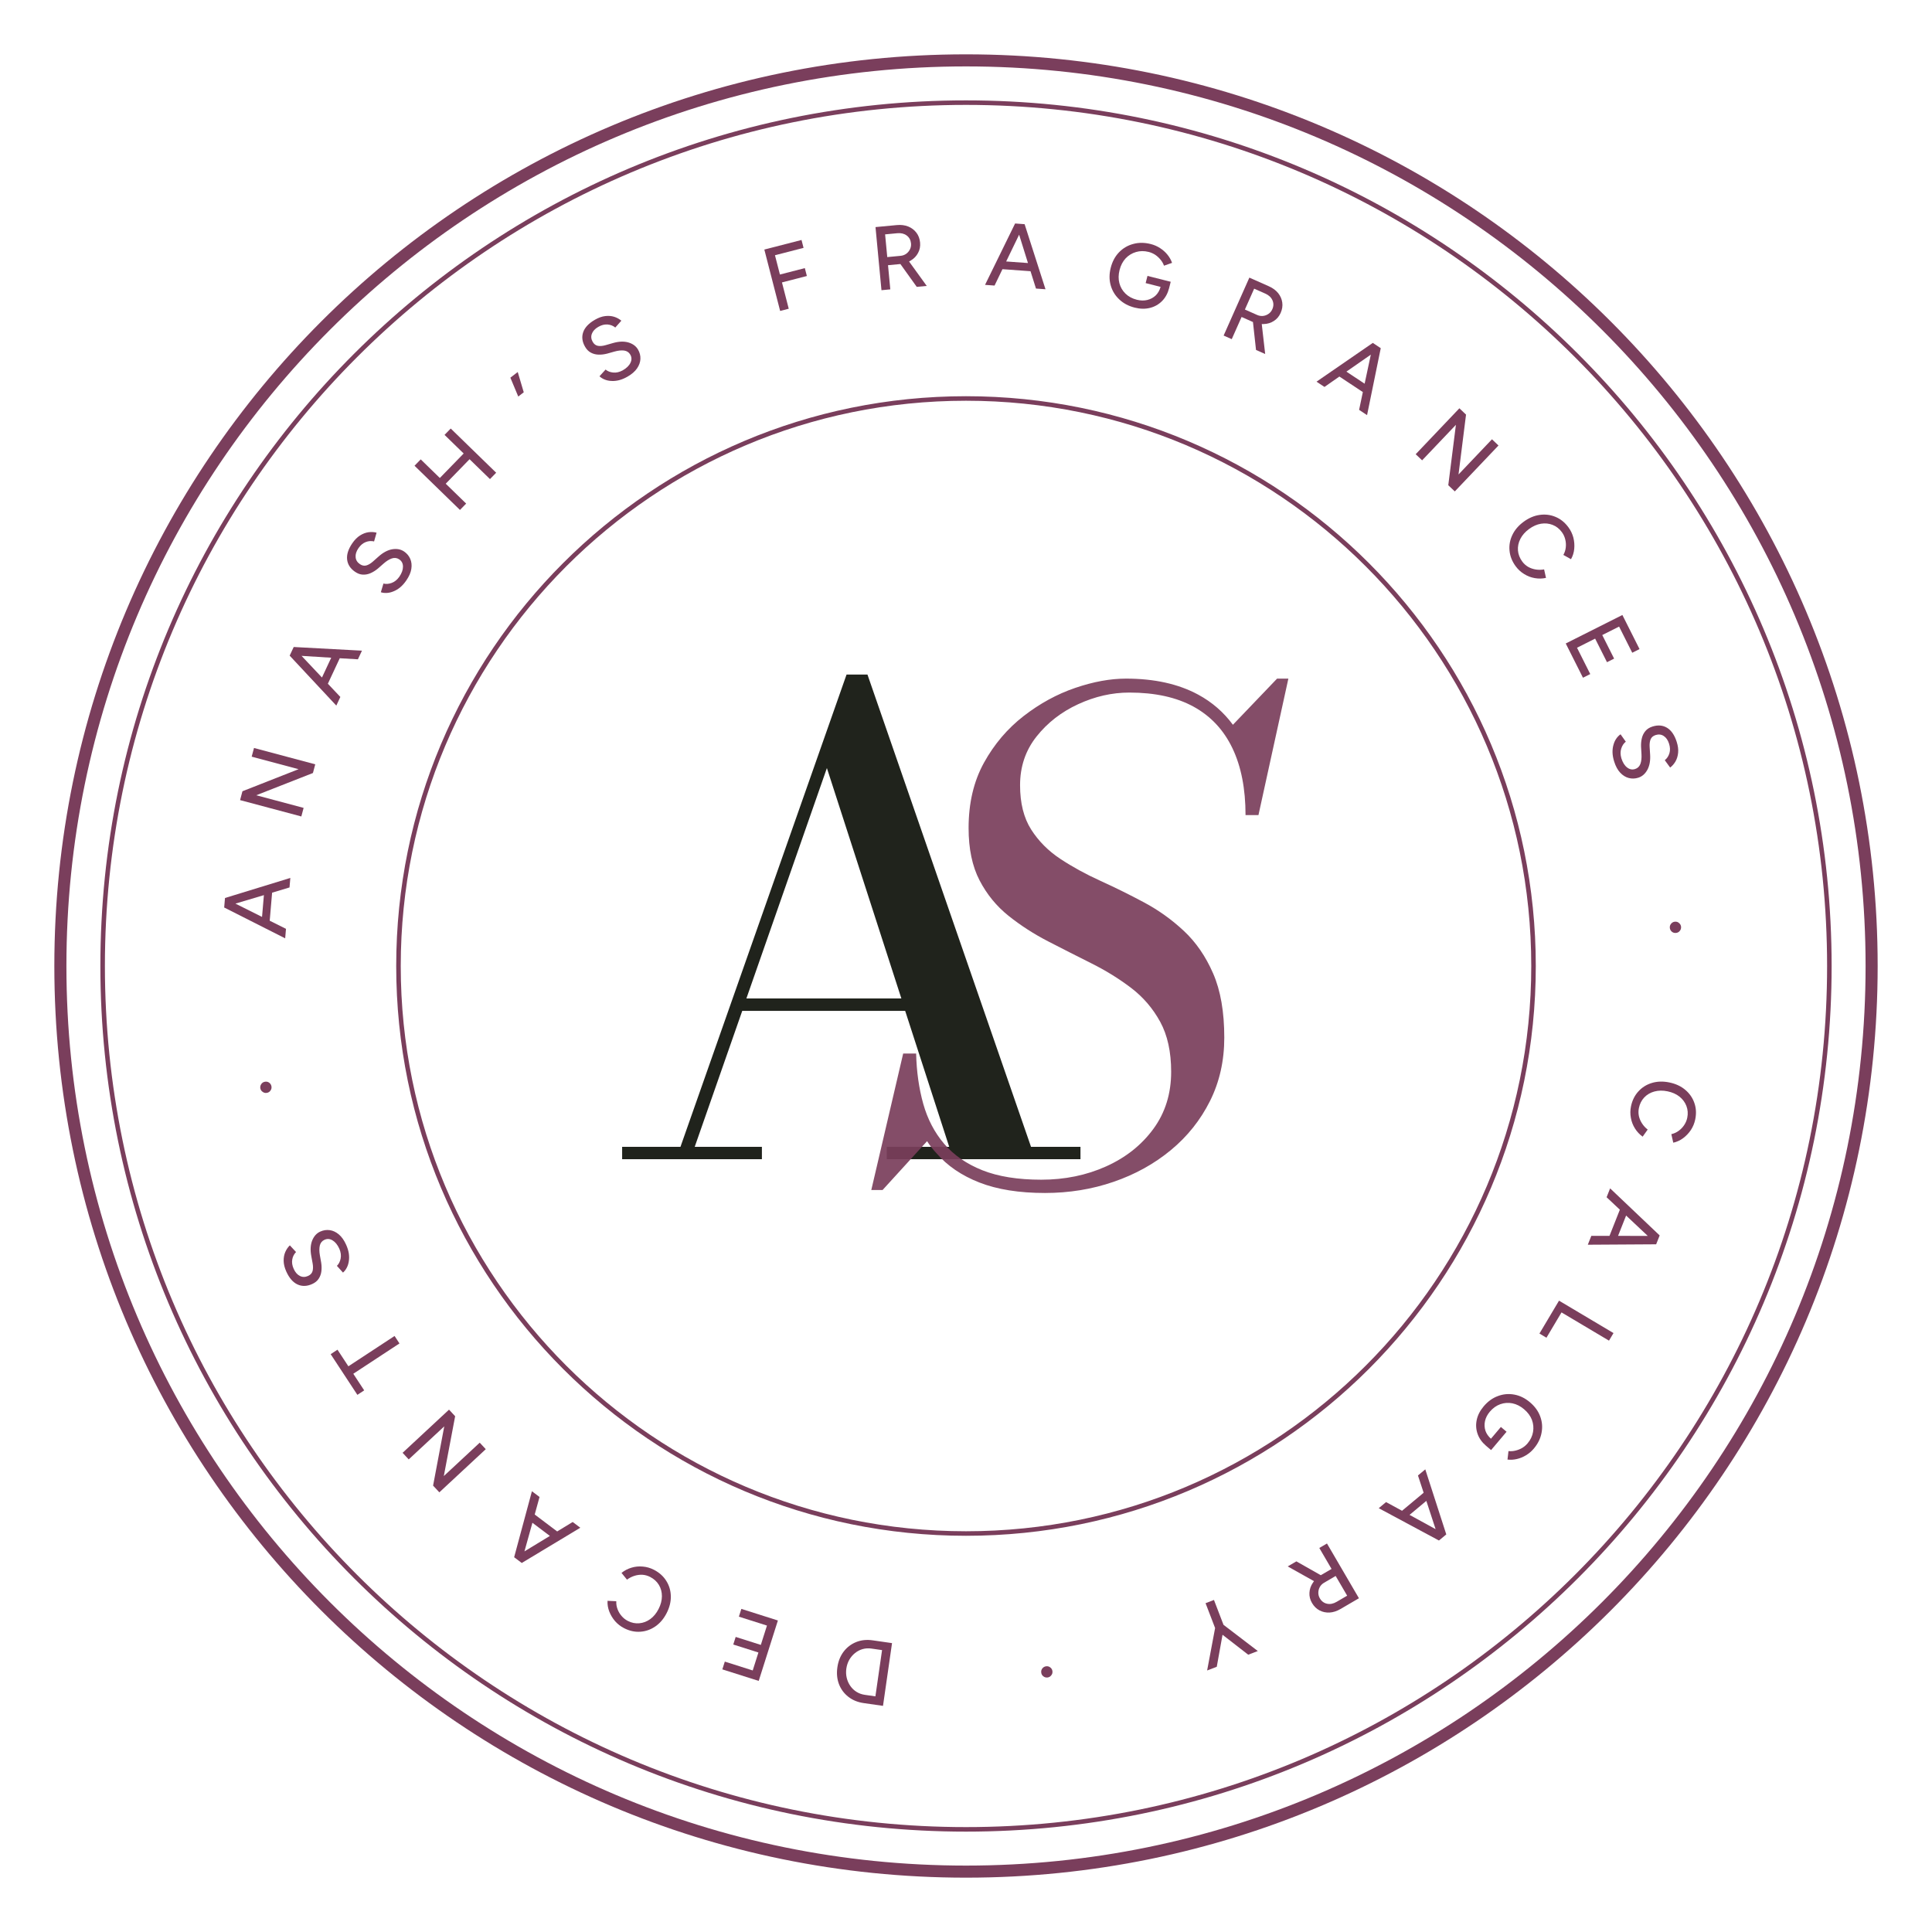
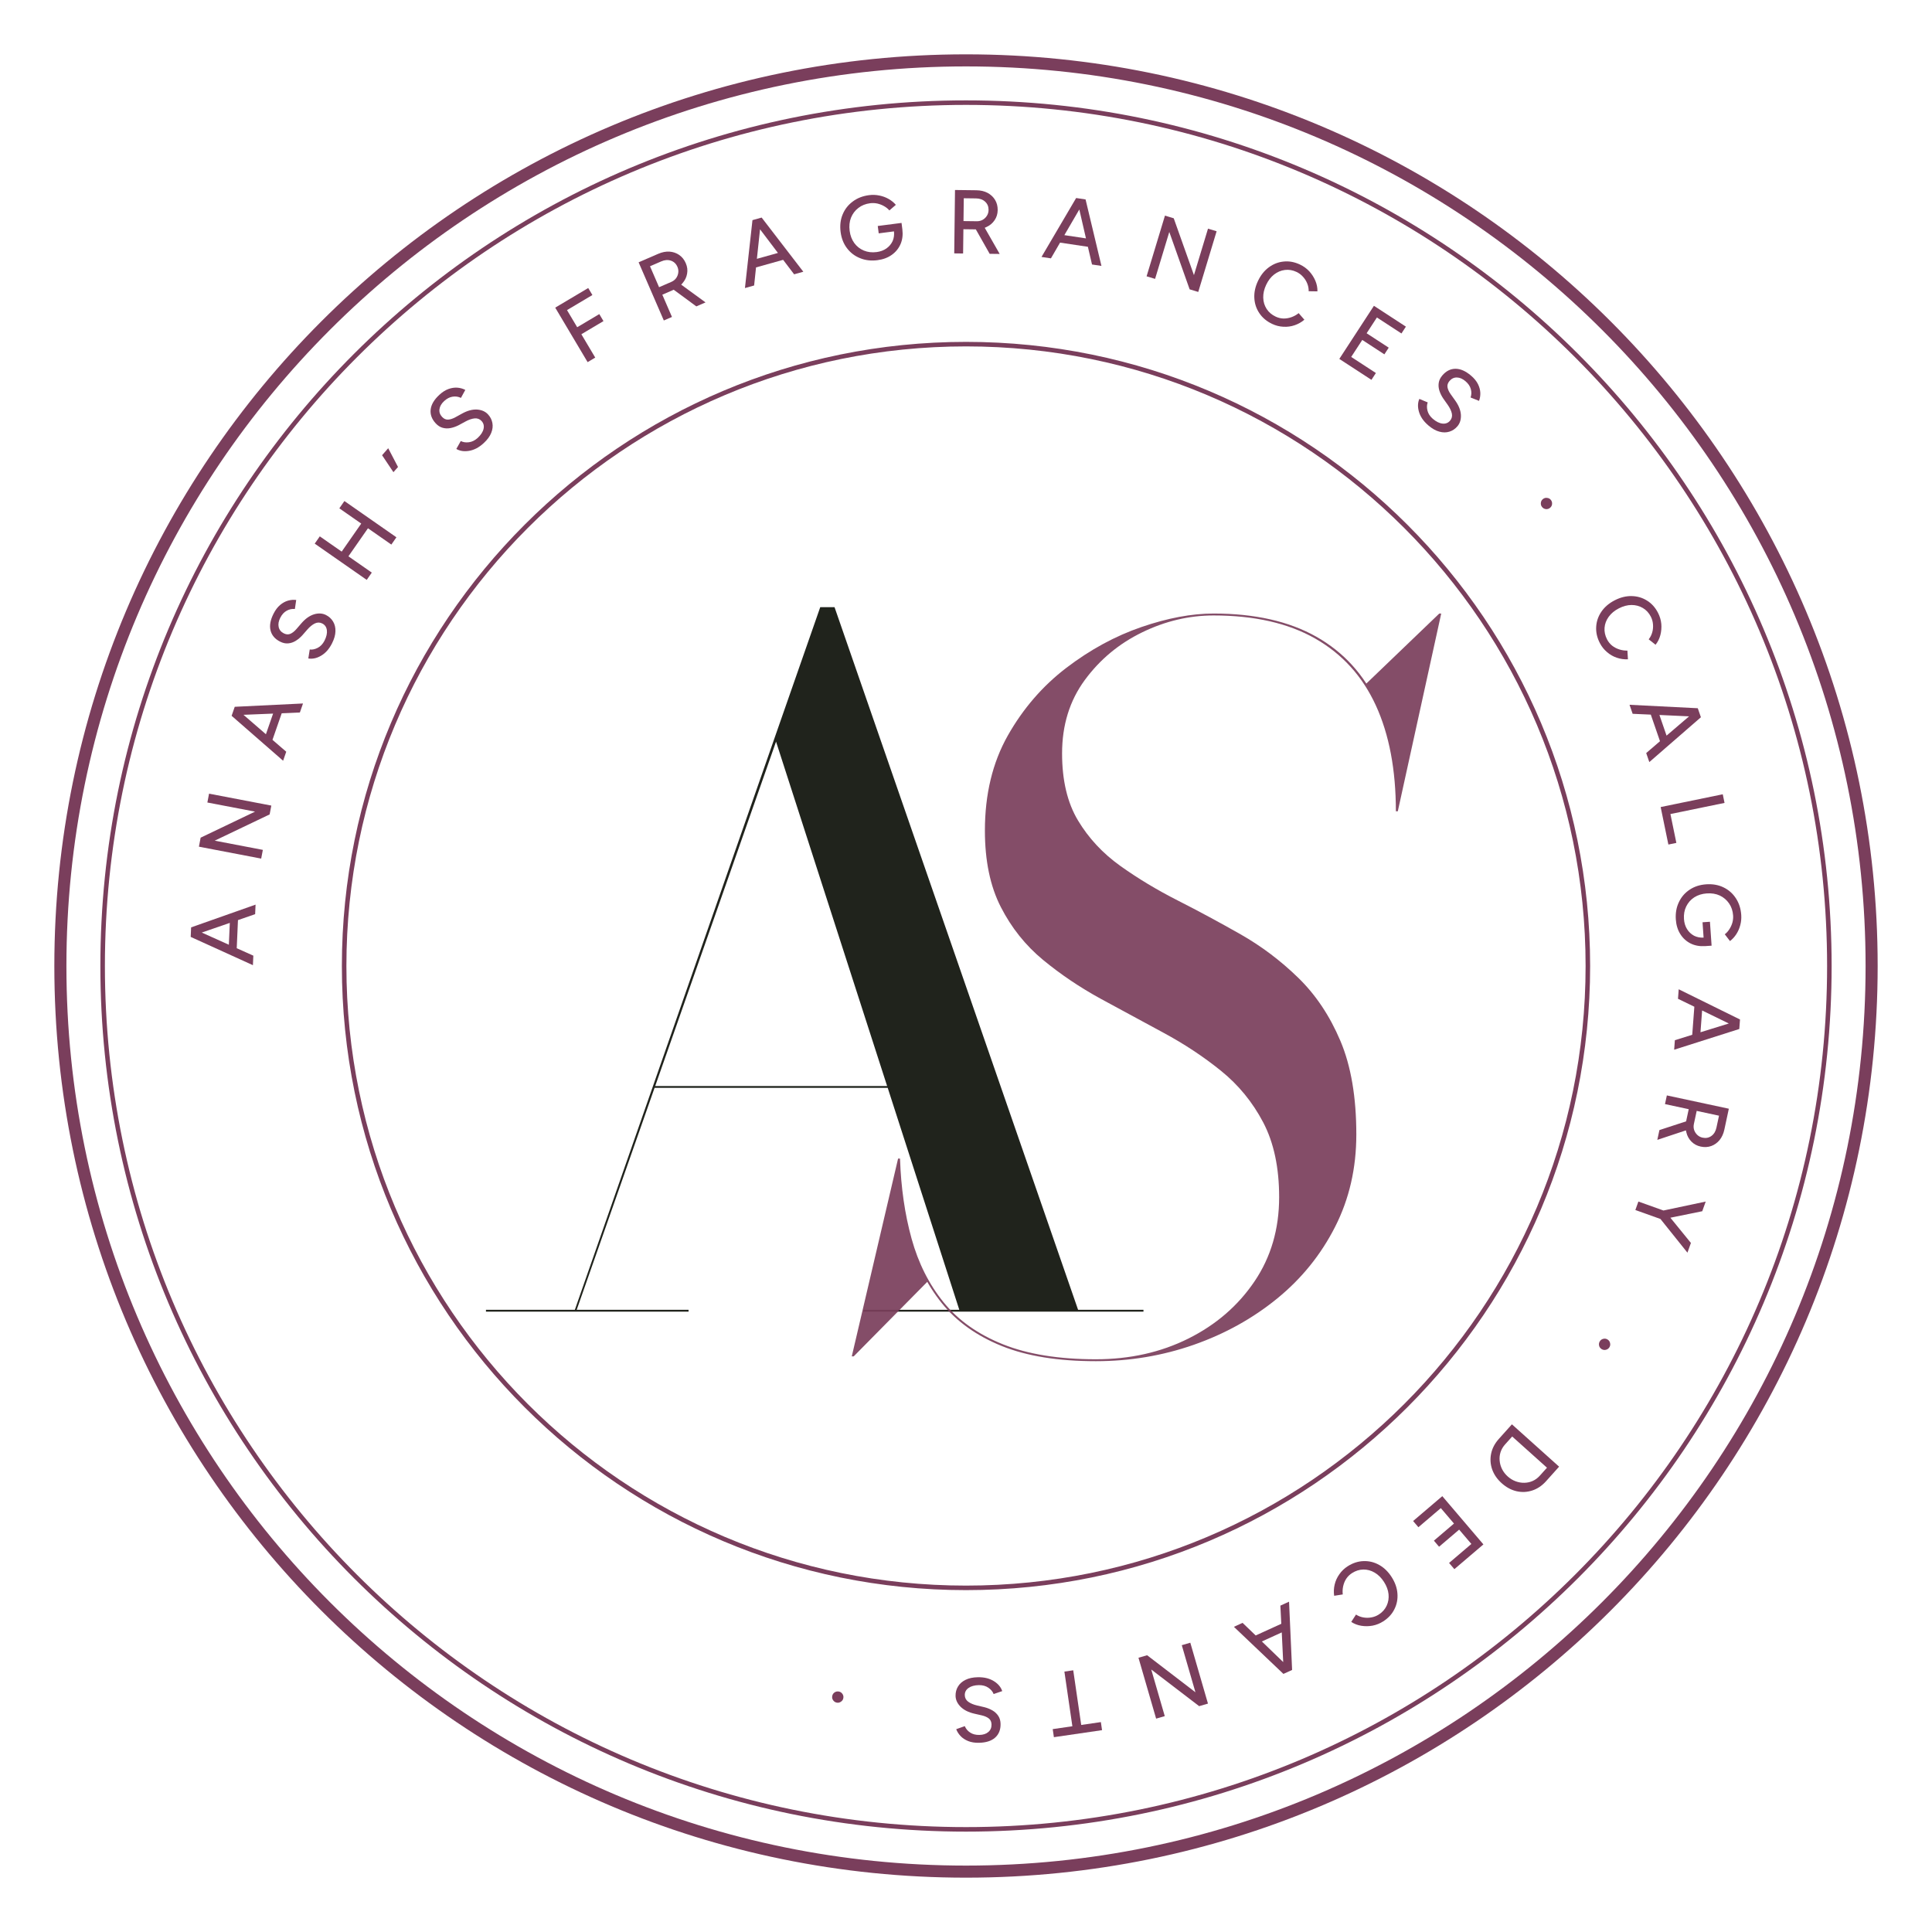
<svg xmlns="http://www.w3.org/2000/svg" viewBox="0 0 320 320" role="img" aria-label="Anash’s Fragrances A.S. seal">
  <circle cx="160" cy="160" r="150" fill="none" stroke="#7a3e5c" stroke-width="2" />
  <circle cx="160" cy="160" r="143" fill="none" stroke="#7a3e5c" stroke-width="0.75" />
-   <circle cx="160" cy="160" r="94" fill="none" stroke="#7a3e5c" stroke-width="0.75" />
+   <circle cx="160" cy="160" r="103" fill="none" stroke="#7a3e5c" stroke-width="0.75" />
  <g fill="#7a3e5c">
-     <path transform="translate(42.43 149.97) rotate(274.88)" d="M5.02 5.25L3.44 5.25L2.33 2.45L-2.33 2.45L-3.44 5.25L-5.02 5.25L-0.79-5.25L0.79-5.25L5.02 5.25ZM1.81 1.13L0.01-3.45L-1.81 1.13L1.81 1.13Z" />
-     <path transform="translate(45.99 129.56) rotate(284.95)" d="M-3 5.25L-4.47 5.25L-4.47-5.25L-2.95-5.25L2.98 2.79L2.98-5.25L4.47-5.25L4.47 5.25L2.98 5.25L-3-2.87L-3 5.25Z" />
-     <path transform="translate(53.07 110.1) rotate(295.02)" d="M5.02 5.25L3.44 5.25L2.33 2.45L-2.33 2.45L-3.44 5.25L-5.02 5.25L-0.79-5.25L0.79-5.25L5.02 5.25ZM1.81 1.13L0.01-3.45L-1.81 1.13L1.81 1.13Z" />
-     <path transform="translate(62.75 93.17) rotate(304.5)" d="M0.13 5.43L0.13 5.43Q-0.71 5.43-1.39 5.24Q-2.07 5.04-2.57 4.70Q-3.08 4.37-3.40 3.95Q-3.73 3.53-3.87 3.06L-3.87 3.06L-2.44 2.60Q-2.22 3.21-1.59 3.66Q-0.96 4.11-0.04 4.13L-0.04 4.13Q1.06 4.13 1.70 3.68Q2.34 3.24 2.34 2.50L2.34 2.50Q2.34 1.83 1.79 1.40Q1.23 0.98 0.32 0.75L0.32 0.75L-0.90 0.44Q-1.62 0.24-2.21-0.12Q-2.80-0.48-3.15-1.04Q-3.50-1.59-3.50-2.37L-3.50-2.37Q-3.50-3.81-2.56-4.62Q-1.62-5.43 0.15-5.43L0.15-5.43Q1.17-5.43 1.92-5.11Q2.67-4.79 3.16-4.26Q3.64-3.73 3.86-3.11L3.86-3.11L2.43-2.63Q2.17-3.30 1.56-3.71Q0.95-4.13 0.04-4.13L0.04-4.13Q-0.90-4.13-1.45-3.67Q-2.00-3.22-2.00-2.44L-2.00-2.44Q-2.00-1.79-1.57-1.43Q-1.14-1.08-0.42-0.90L-0.42-0.90L0.79-0.60Q2.26-0.24 3.07 0.59Q3.87 1.43 3.87 2.42L3.87 2.42Q3.87 3.27 3.44 3.95Q3.01 4.63 2.18 5.03Q1.35 5.43 0.13 5.43Z" />
-     <path transform="translate(75.42 77.72) rotate(314.21)" d="M4.30 5.25L2.83 5.25L2.83 0.53L-2.83 0.53L-2.83 5.25L-4.30 5.25L-4.30-5.25L-2.83-5.25L-2.83-0.83L2.83-0.83L2.83-5.25L4.30-5.25L4.30 5.25Z" />
-     <path transform="translate(87.99 66.52) rotate(322.39)" d="M-0.04-1.98L-1.19-1.98L-0.32-5.25L1.22-5.25L-0.04-1.98Z" />
-     <path transform="translate(101.12 57.74) rotate(330.07)" d="M0.13 5.43L0.13 5.43Q-0.71 5.43-1.39 5.24Q-2.07 5.04-2.57 4.70Q-3.08 4.37-3.40 3.95Q-3.73 3.53-3.87 3.06L-3.87 3.06L-2.44 2.60Q-2.22 3.21-1.59 3.66Q-0.96 4.11-0.04 4.13L-0.04 4.13Q1.06 4.13 1.70 3.68Q2.34 3.24 2.34 2.50L2.34 2.50Q2.34 1.83 1.79 1.40Q1.23 0.98 0.32 0.75L0.32 0.75L-0.90 0.44Q-1.62 0.24-2.21-0.12Q-2.80-0.48-3.15-1.04Q-3.50-1.59-3.50-2.37L-3.50-2.37Q-3.50-3.81-2.56-4.62Q-1.62-5.43 0.15-5.43L0.15-5.43Q1.17-5.43 1.92-5.11Q2.67-4.79 3.16-4.26Q3.64-3.73 3.86-3.11L3.86-3.11L2.43-2.63Q2.17-3.30 1.56-3.71Q0.95-4.13 0.04-4.13L0.04-4.13Q-0.90-4.13-1.45-3.67Q-2.00-3.22-2.00-2.44L-2.00-2.44Q-2.00-1.79-1.57-1.43Q-1.14-1.08-0.42-0.90L-0.42-0.90L0.79-0.60Q2.26-0.24 3.07 0.59Q3.87 1.43 3.87 2.42L3.87 2.42Q3.87 3.27 3.44 3.95Q3.01 4.63 2.18 5.03Q1.35 5.43 0.13 5.43Z" />
-     <path transform="translate(130.58 45.73) rotate(345.56)" d="M-1.29 5.25L-2.76 5.25L-2.76-5.25L3.60-5.25L3.60-3.90L-1.29-3.90L-1.29-0.60L2.97-0.60L2.97 0.75L-1.29 0.75L-1.29 5.25Z" />
-     <path transform="translate(148.89 42.52) rotate(354.6)" d="M-1.93 5.25L-3.40 5.25L-3.40-5.25L0.14-5.25Q1.19-5.25 2.00-4.84Q2.80-4.42 3.25-3.70Q3.71-2.97 3.71-2.01L3.71-2.01Q3.71-1.06 3.22-0.33Q2.74 0.41 1.90 0.81L1.90 0.81Q1.75 0.88 1.60 0.95L1.60 0.95L4.13 5.25L2.47 5.25L0.13 1.23Q0.07 1.23 0.01 1.23L0.01 1.23L-1.93 1.23L-1.93 5.25ZM-1.93-3.90L-1.93-0.12L0.28-0.12Q0.82-0.12 1.25-0.37Q1.67-0.62 1.93-1.04Q2.20-1.47 2.20-2.01L2.20-2.01Q2.20-2.85 1.61-3.38Q1.03-3.90 0.10-3.90L0.10-3.90L-1.93-3.90Z" />
-     <path transform="translate(168.54 42.31) rotate(364.15)" d="M5.02 5.25L3.44 5.25L2.33 2.45L-2.33 2.45L-3.44 5.25L-5.02 5.25L-0.79-5.25L0.79-5.25L5.02 5.25ZM1.81 1.13L0.01-3.45L-1.81 1.13L1.81 1.13Z" />
-     <path transform="translate(188.85 45.58) rotate(374.15)" d="M0.43 5.43L0.43 5.43Q-1.16 5.43-2.39 4.73Q-3.63 4.04-4.33 2.81Q-5.03 1.59-5.03 0.02L-5.03 0.02Q-5.03-1.59-4.33-2.81Q-3.63-4.04-2.39-4.73Q-1.16-5.43 0.43-5.43L0.43-5.43Q1.30-5.43 2.11-5.15Q2.91-4.88 3.56-4.39Q4.21-3.90 4.62-3.27L4.62-3.27L3.44-2.49Q3.13-2.96 2.65-3.31Q2.17-3.67 1.60-3.88Q1.02-4.08 0.43-4.08L0.43-4.08Q-0.72-4.08-1.61-3.55Q-2.50-3.03-3.02-2.11Q-3.52-1.20-3.52 0.02L-3.52 0.02Q-3.52 1.20-3.02 2.12Q-2.52 3.03-1.61 3.56Q-0.71 4.08 0.46 4.08L0.46 4.08Q1.41 4.08 2.15 3.69Q2.89 3.30 3.33 2.60L3.33 2.60Q3.73 1.92 3.75 1.05L3.75 1.05L1.20 1.05L1.20-0.18L5.17-0.18L5.17 0.90L5.17 0.90Q5.16 2.25 4.57 3.25L4.57 3.25Q3.96 4.29 2.89 4.86Q1.83 5.43 0.43 5.43Z" />
-     <path transform="translate(207.91 52.16) rotate(383.95)" d="M-1.93 5.25L-3.40 5.25L-3.40-5.25L0.14-5.25Q1.19-5.25 2.00-4.84Q2.80-4.42 3.25-3.70Q3.71-2.97 3.71-2.01L3.71-2.01Q3.71-1.06 3.22-0.33Q2.74 0.41 1.90 0.81L1.90 0.81Q1.75 0.88 1.60 0.95L1.60 0.95L4.13 5.25L2.47 5.25L0.13 1.23Q0.07 1.23 0.01 1.23L0.01 1.23L-1.93 1.23L-1.93 5.25ZM-1.93-3.90L-1.93-0.12L0.28-0.12Q0.82-0.12 1.25-0.37Q1.67-0.62 1.93-1.04Q2.20-1.47 2.20-2.01L2.20-2.01Q2.20-2.85 1.61-3.38Q1.03-3.90 0.10-3.90L0.10-3.90L-1.93-3.90Z" />
-     <path transform="translate(225.14 61.61) rotate(393.5)" d="M5.02 5.25L3.44 5.25L2.33 2.45L-2.33 2.45L-3.44 5.25L-5.02 5.25L-0.79-5.25L0.79-5.25L5.02 5.25ZM1.81 1.13L0.01-3.45L-1.81 1.13L1.81 1.13Z" />
-     <path transform="translate(241.34 74.51) rotate(403.57)" d="M-3 5.25L-4.47 5.25L-4.47-5.25L-2.95-5.25L2.98 2.79L2.98-5.25L4.47-5.25L4.47 5.25L2.98 5.25L-3-2.87L-3 5.25Z" />
-     <path transform="translate(255.19 90.26) rotate(413.77)" d="M0.39 5.43L0.39 5.43Q-1.11 5.43-2.28 4.73Q-3.45 4.04-4.11 2.81Q-4.77 1.59-4.77 0L-4.77 0Q-4.77-1.59-4.11-2.81Q-3.45-4.04-2.29-4.73Q-1.14-5.43 0.36-5.43L0.36-5.43Q1.33-5.43 2.22-5.08Q3.10-4.72 3.80-4.10Q4.50-3.48 4.87-2.65L4.87-2.65L3.55-2.05Q3.27-2.67 2.77-3.12Q2.28-3.57 1.66-3.82Q1.04-4.08 0.36-4.08L0.36-4.08Q-0.69-4.08-1.52-3.55Q-2.34-3.03-2.81-2.11Q-3.27-1.20-3.27 0L-3.27 0Q-3.27 1.20-2.80 2.13Q-2.33 3.06-1.49 3.58Q-0.66 4.09 0.40 4.09L0.40 4.09Q1.09 4.09 1.71 3.82Q2.32 3.54 2.81 3.05Q3.30 2.56 3.60 1.94L3.60 1.94L4.92 2.52Q4.54 3.38 3.85 4.04Q3.17 4.70 2.27 5.06Q1.38 5.43 0.39 5.43Z" />
-     <path transform="translate(265.42 106.99) rotate(423.3)" d="M3.25 5.25L-3.10 5.25L-3.10-5.25L3.22-5.25L3.22-3.90L-1.63-3.90L-1.63-0.78L2.74-0.78L2.74 0.54L-1.63 0.54L-1.63 3.90L3.25 3.90L3.25 5.25Z" />
-     <path transform="translate(272.5 124.39) rotate(432.44)" d="M0.13 5.43L0.13 5.43Q-0.71 5.43-1.39 5.24Q-2.07 5.04-2.57 4.70Q-3.08 4.37-3.40 3.95Q-3.73 3.53-3.87 3.06L-3.87 3.06L-2.44 2.60Q-2.22 3.21-1.59 3.66Q-0.96 4.11-0.04 4.13L-0.04 4.13Q1.06 4.13 1.70 3.68Q2.34 3.24 2.34 2.50L2.34 2.50Q2.34 1.83 1.79 1.40Q1.23 0.98 0.32 0.75L0.32 0.75L-0.90 0.44Q-1.62 0.24-2.21-0.12Q-2.80-0.48-3.15-1.04Q-3.50-1.59-3.50-2.37L-3.50-2.37Q-3.50-3.81-2.56-4.62Q-1.62-5.43 0.15-5.43L0.15-5.43Q1.17-5.43 1.92-5.11Q2.67-4.79 3.16-4.26Q3.64-3.73 3.86-3.11L3.86-3.11L2.43-2.63Q2.17-3.30 1.56-3.71Q0.95-4.13 0.04-4.13L0.04-4.13Q-0.90-4.13-1.45-3.67Q-2.00-3.22-2.00-2.44L-2.00-2.44Q-2.00-1.79-1.57-1.43Q-1.14-1.08-0.42-0.90L-0.42-0.90L0.79-0.60Q2.26-0.24 3.07 0.59Q3.87 1.43 3.87 2.42L3.87 2.42Q3.87 3.27 3.44 3.95Q3.01 4.63 2.18 5.03Q1.35 5.43 0.13 5.43Z" />
-     <path transform="translate(277.82 153.57) rotate(446.87)" d="M0 1.25L0 1.25Q-0.38 1.25-0.65 0.98Q-0.93 0.71-0.93 0.32L-0.93 0.32Q-0.93-0.08-0.65-0.34Q-0.38-0.62 0-0.62L0-0.62Q0.39-0.62 0.67-0.34Q0.94-0.08 0.94 0.32L0.94 0.32Q0.94 0.71 0.67 0.98Q0.39 1.25 0 1.25Z" />
-     <path transform="translate(275.54 183.96) rotate(461.71)" d="M0.39 5.43L0.39 5.43Q-1.11 5.43-2.28 4.73Q-3.45 4.04-4.11 2.81Q-4.77 1.59-4.77 0L-4.77 0Q-4.77-1.59-4.11-2.81Q-3.45-4.04-2.29-4.73Q-1.14-5.43 0.36-5.43L0.36-5.43Q1.33-5.43 2.22-5.08Q3.10-4.72 3.80-4.10Q4.50-3.48 4.87-2.65L4.87-2.65L3.55-2.05Q3.27-2.67 2.77-3.12Q2.28-3.57 1.66-3.82Q1.04-4.08 0.36-4.08L0.36-4.08Q-0.69-4.08-1.52-3.55Q-2.34-3.03-2.81-2.11Q-3.27-1.20-3.27 0L-3.27 0Q-3.27 1.20-2.80 2.13Q-2.33 3.06-1.49 3.58Q-0.66 4.09 0.40 4.09L0.40 4.09Q1.09 4.09 1.71 3.82Q2.32 3.54 2.81 3.05Q3.30 2.56 3.60 1.94L3.60 1.94L4.92 2.52Q4.54 3.38 3.85 4.04Q3.17 4.70 2.27 5.06Q1.38 5.43 0.39 5.43Z" />
-     <path transform="translate(269.72 203.43) rotate(471.59)" d="M5.02 5.25L3.44 5.25L2.33 2.45L-2.33 2.45L-3.44 5.25L-5.02 5.25L-0.79-5.25L0.79-5.25L5.02 5.25ZM1.81 1.13L0.01-3.45L-1.81 1.13L1.81 1.13Z" />
-     <path transform="translate(261.41 220.34) rotate(480.75)" d="M3.75 5.25L-2.59 5.25L-2.59-5.25L-1.13-5.25L-1.13 3.90L3.75 3.90L3.75 5.25Z" />
-     <path transform="translate(250.17 236.11) rotate(490.17)" d="M0.43 5.43L0.43 5.43Q-1.16 5.43-2.39 4.73Q-3.63 4.04-4.33 2.81Q-5.03 1.59-5.03 0.02L-5.03 0.02Q-5.03-1.59-4.33-2.81Q-3.63-4.04-2.39-4.73Q-1.16-5.43 0.43-5.43L0.43-5.43Q1.30-5.43 2.11-5.15Q2.91-4.88 3.56-4.39Q4.21-3.90 4.62-3.27L4.62-3.27L3.44-2.49Q3.13-2.96 2.65-3.31Q2.17-3.67 1.60-3.88Q1.02-4.08 0.43-4.08L0.43-4.08Q-0.72-4.08-1.61-3.55Q-2.50-3.03-3.02-2.11Q-3.52-1.20-3.52 0.02L-3.52 0.02Q-3.52 1.20-3.02 2.12Q-2.52 3.03-1.61 3.56Q-0.71 4.08 0.46 4.08L0.46 4.08Q1.41 4.08 2.15 3.69Q2.89 3.30 3.33 2.60L3.33 2.60Q3.73 1.92 3.75 1.05L3.75 1.05L1.20 1.05L1.20-0.18L5.17-0.18L5.17 0.90L5.17 0.90Q5.16 2.25 4.57 3.25L4.57 3.25Q3.96 4.29 2.89 4.86Q1.83 5.43 0.43 5.43Z" />
-     <path transform="translate(235.58 250.62) rotate(500.17)" d="M5.02 5.25L3.44 5.25L2.33 2.45L-2.33 2.45L-3.44 5.25L-5.02 5.25L-0.79-5.25L0.79-5.25L5.02 5.25ZM1.81 1.13L0.01-3.45L-1.81 1.13L1.81 1.13Z" />
-     <path transform="translate(219.5 261.9) rotate(509.72)" d="M-1.93 5.25L-3.40 5.25L-3.40-5.25L0.14-5.25Q1.19-5.25 2.00-4.84Q2.80-4.42 3.25-3.70Q3.71-2.97 3.71-2.01L3.71-2.01Q3.71-1.06 3.22-0.33Q2.74 0.41 1.90 0.81L1.90 0.81Q1.75 0.88 1.60 0.95L1.60 0.95L4.13 5.25L2.47 5.25L0.13 1.23Q0.07 1.23 0.01 1.23L0.01 1.23L-1.93 1.23L-1.93 5.25ZM-1.93-3.90L-1.93-0.12L0.28-0.12Q0.82-0.12 1.25-0.37Q1.67-0.62 1.93-1.04Q2.20-1.47 2.20-2.01L2.20-2.01Q2.20-2.85 1.61-3.38Q1.03-3.90 0.10-3.90L0.10-3.90L-1.93-3.90Z" />
-     <path transform="translate(202.26 270.17) rotate(519.01)" d="M0.75 5.25L-0.74 5.25L-0.74 0.84L-4.49-5.25L-2.79-5.25L0-0.64L2.79-5.25L4.50-5.25L0.75 0.84L0.75 5.25Z" />
-     <path transform="translate(173.43 277.23) rotate(533.47)" d="M0 1.25L0 1.25Q-0.38 1.25-0.65 0.98Q-0.93 0.71-0.93 0.32L-0.93 0.32Q-0.93-0.08-0.65-0.34Q-0.38-0.62 0-0.62L0-0.62Q0.39-0.62 0.67-0.34Q0.94-0.08 0.94 0.32L0.94 0.32Q0.94 0.71 0.67 0.98Q0.39 1.25 0 1.25Z" />
-     <path transform="translate(143.19 276.8) rotate(548.19)" d="M-0.61 5.25L-3.85 5.25L-3.85-5.25L-0.61-5.25Q0.89-5.25 2.05-4.58Q3.22-3.91 3.88-2.73Q4.54-1.54 4.54 0L4.54 0Q4.54 1.53 3.88 2.72Q3.22 3.90 2.05 4.58Q0.89 5.25-0.61 5.25L-0.61 5.25ZM-2.38-3.87L-2.38 3.87L-0.61 3.87Q0.16 3.87 0.82 3.58Q1.48 3.29 1.98 2.75Q2.48 2.22 2.76 1.52Q3.04 0.81 3.04 0L3.04 0Q3.04-0.81 2.76-1.51Q2.48-2.22 1.98-2.75Q1.48-3.29 0.82-3.58Q0.16-3.87-0.61-3.87L-0.61-3.87L-2.38-3.87Z" />
-     <path transform="translate(124.3 272.47) rotate(557.61)" d="M3.25 5.25L-3.10 5.25L-3.10-5.25L3.22-5.25L3.22-3.90L-1.63-3.90L-1.63-0.78L2.74-0.78L2.74 0.54L-1.63 0.54L-1.63 3.90L3.25 3.90L3.25 5.25Z" />
-     <path transform="translate(106.17 265.01) rotate(567.14)" d="M0.39 5.43L0.39 5.43Q-1.11 5.43-2.28 4.73Q-3.45 4.04-4.11 2.81Q-4.77 1.59-4.77 0L-4.77 0Q-4.77-1.59-4.11-2.81Q-3.45-4.04-2.29-4.73Q-1.14-5.43 0.36-5.43L0.36-5.43Q1.33-5.43 2.22-5.08Q3.10-4.72 3.80-4.10Q4.50-3.48 4.87-2.65L4.87-2.65L3.55-2.05Q3.27-2.67 2.77-3.12Q2.28-3.57 1.66-3.82Q1.04-4.08 0.36-4.08L0.36-4.08Q-0.69-4.08-1.52-3.55Q-2.34-3.03-2.81-2.11Q-3.27-1.20-3.27 0L-3.27 0Q-3.27 1.20-2.80 2.13Q-2.33 3.06-1.49 3.58Q-0.66 4.09 0.40 4.09L0.40 4.09Q1.09 4.09 1.71 3.82Q2.32 3.54 2.81 3.05Q3.30 2.56 3.60 1.94L3.60 1.94L4.92 2.52Q4.54 3.38 3.85 4.04Q3.17 4.70 2.27 5.06Q1.38 5.43 0.39 5.43Z" />
-     <path transform="translate(88.95 254.21) rotate(577.02)" d="M5.02 5.25L3.44 5.25L2.33 2.45L-2.33 2.45L-3.44 5.25L-5.02 5.25L-0.79-5.25L0.79-5.25L5.02 5.25ZM1.81 1.13L0.01-3.45L-1.81 1.13L1.81 1.13Z" />
-     <path transform="translate(73.57 240.33) rotate(587.09)" d="M-3 5.25L-4.47 5.25L-4.47-5.25L-2.95-5.25L2.98 2.79L2.98-5.25L4.47-5.25L4.47 5.25L2.98 5.25L-3-2.87L-3 5.25Z" />
-     <path transform="translate(61.37 224.78) rotate(596.71)" d="M0.74 5.25L-0.74 5.25L-0.74-3.90L-4.03-3.90L-4.03-5.25L4.03-5.25L4.03-3.90L0.74-3.90L0.74 5.25Z" />
-     <path transform="translate(52.43 208.51) rotate(605.73)" d="M0.13 5.43L0.13 5.43Q-0.71 5.43-1.39 5.24Q-2.07 5.04-2.57 4.70Q-3.08 4.37-3.40 3.95Q-3.73 3.53-3.87 3.06L-3.87 3.06L-2.44 2.60Q-2.22 3.21-1.59 3.66Q-0.96 4.11-0.04 4.13L-0.04 4.13Q1.06 4.13 1.70 3.68Q2.34 3.24 2.34 2.50L2.34 2.50Q2.34 1.83 1.79 1.40Q1.23 0.98 0.32 0.75L0.32 0.75L-0.90 0.44Q-1.62 0.24-2.21-0.12Q-2.80-0.48-3.15-1.04Q-3.50-1.59-3.50-2.37L-3.50-2.37Q-3.50-3.81-2.56-4.62Q-1.62-5.43 0.15-5.43L0.15-5.43Q1.17-5.43 1.92-5.11Q2.67-4.79 3.16-4.26Q3.64-3.73 3.86-3.11L3.86-3.11L2.43-2.63Q2.17-3.30 1.56-3.71Q0.95-4.13 0.04-4.13L0.04-4.13Q-0.90-4.13-1.45-3.67Q-2.00-3.22-2.00-2.44L-2.00-2.44Q-2.00-1.79-1.57-1.43Q-1.14-1.08-0.42-0.90L-0.42-0.90L0.79-0.60Q2.26-0.24 3.07 0.59Q3.87 1.43 3.87 2.42L3.87 2.42Q3.87 3.27 3.44 3.95Q3.01 4.63 2.18 5.03Q1.35 5.43 0.13 5.43Z" />
-     <path transform="translate(43.73 180.15) rotate(620.17)" d="M0 1.25L0 1.25Q-0.38 1.25-0.65 0.98Q-0.93 0.71-0.93 0.32L-0.93 0.32Q-0.93-0.08-0.65-0.34Q-0.38-0.62 0-0.62L0-0.62Q0.39-0.62 0.67-0.34Q0.94-0.08 0.94 0.32L0.94 0.32Q0.94 0.71 0.67 0.98Q0.39 1.25 0 1.25Z" />
+     <path transform="translate(42.11 154.85) rotate(272.5)" d="M5.02 0L3.44 0L2.33-2.80L-2.33-2.80L-3.44 0L-5.02 0L-0.79-10.50L0.79-10.50L5.02 0ZM1.81-4.13L0.01-8.70L-1.81-4.13L1.81-4.13Z" />
+     <path transform="translate(44.1 137.82) rotate(280.83)" d="M-3 0L-4.47 0L-4.47-10.50L-2.95-10.50L2.98-2.46L2.98-10.50L4.47-10.50L4.47 0L2.98 0L-3-8.12L-3 0Z" />
+     <path transform="translate(48.54 121.26) rotate(289.16)" d="M5.02 0L3.44 0L2.33-2.80L-2.33-2.80L-3.44 0L-5.02 0L-0.79-10.50L0.79-10.50L5.02 0ZM1.81-4.13L0.01-8.70L-1.81-4.13L1.81-4.13Z" />
+     <path transform="translate(54.77 106.6) rotate(296.9)" d="M0.13 0.18L0.13 0.18Q-0.71 0.18-1.39-0.01Q-2.07-0.21-2.57-0.55Q-3.08-0.89-3.40-1.30Q-3.73-1.72-3.87-2.19L-3.87-2.19L-2.44-2.65Q-2.22-2.04-1.59-1.59Q-0.96-1.14-0.04-1.13L-0.04-1.13Q1.06-1.13 1.70-1.57Q2.34-2.01 2.34-2.75L2.34-2.75Q2.34-3.42 1.79-3.85Q1.23-4.27 0.32-4.50L0.32-4.50L-0.90-4.81Q-1.62-5.01-2.21-5.37Q-2.80-5.73-3.15-6.29Q-3.50-6.84-3.50-7.62L-3.50-7.62Q-3.50-9.06-2.56-9.87Q-1.62-10.68 0.15-10.68L0.15-10.68Q1.17-10.68 1.92-10.36Q2.67-10.04 3.16-9.51Q3.64-8.98 3.86-8.36L3.86-8.36L2.43-7.88Q2.17-8.55 1.56-8.96Q0.95-9.38 0.04-9.38L0.04-9.38Q-0.90-9.38-1.45-8.92Q-2.00-8.47-2.00-7.69L-2.00-7.69Q-2.00-7.04-1.57-6.68Q-1.14-6.33-0.42-6.15L-0.42-6.15L0.79-5.85Q2.26-5.49 3.07-4.66Q3.87-3.82 3.87-2.83L3.87-2.83Q3.87-1.98 3.44-1.30Q3.01-0.61 2.18-0.22Q1.35 0.18 0.13 0.18Z" />
+     <path transform="translate(63.2 92.52) rotate(304.88)" d="M4.30 0L2.83 0L2.83-4.72L-2.83-4.72L-2.83 0L-4.30 0L-4.30-10.50L-2.83-10.50L-2.83-6.08L2.83-6.08L2.83-10.50L4.30-10.50L4.30 0Z" />
+     <path transform="translate(71.38 82.09) rotate(311.32)" d="M-0.04-7.23L-1.19-7.23L-0.32-10.50L1.22-10.50L-0.04-7.23Z" />
+     <path transform="translate(79.91 73.34) rotate(317.25)" d="M0.13 0.18L0.13 0.18Q-0.71 0.18-1.39-0.01Q-2.07-0.21-2.57-0.55Q-3.08-0.89-3.40-1.30Q-3.73-1.72-3.87-2.19L-3.87-2.19L-2.44-2.65Q-2.22-2.04-1.59-1.59Q-0.96-1.14-0.04-1.13L-0.04-1.13Q1.06-1.13 1.70-1.57Q2.34-2.01 2.34-2.75L2.34-2.75Q2.34-3.42 1.79-3.85Q1.23-4.27 0.32-4.50L0.32-4.50L-0.90-4.81Q-1.62-5.01-2.21-5.37Q-2.80-5.73-3.15-6.29Q-3.50-6.84-3.50-7.62L-3.50-7.62Q-3.50-9.06-2.56-9.87Q-1.62-10.68 0.15-10.68L0.15-10.68Q1.17-10.68 1.92-10.36Q2.67-10.04 3.16-9.51Q3.64-8.98 3.86-8.36L3.86-8.36L2.43-7.88Q2.17-8.55 1.56-8.96Q0.95-9.38 0.04-9.38L0.04-9.38Q-0.90-9.38-1.45-8.92Q-2.00-8.47-2.00-7.69L-2.00-7.69Q-2.00-7.04-1.57-6.68Q-1.14-6.33-0.42-6.15L-0.42-6.15L0.79-5.85Q2.26-5.49 3.07-4.66Q3.87-3.82 3.87-2.83L3.87-2.83Q3.87-1.98 3.44-1.30Q3.01-0.61 2.18-0.22Q1.35 0.18 0.13 0.18Z" />
+     <path transform="translate(99.7 58.57) rotate(329.27)" d="M-1.29 0L-2.76 0L-2.76-10.50L3.60-10.50L3.60-9.15L-1.29-9.15L-1.29-5.85L2.97-5.85L2.97-4.50L-1.29-4.50L-1.29 0Z" />
+     <path transform="translate(113.07 51.73) rotate(336.57)" d="M-1.93 0L-3.40 0L-3.40-10.50L0.14-10.50Q1.19-10.50 2.00-10.09Q2.80-9.67 3.25-8.95Q3.71-8.22 3.71-7.26L3.71-7.26Q3.71-6.31 3.22-5.58Q2.74-4.84 1.90-4.44L1.90-4.44Q1.75-4.37 1.60-4.30L1.60-4.30L4.13 0L2.47 0L0.13-4.02Q0.07-4.02 0.01-4.02L0.01-4.02L-1.93-4.02L-1.93 0ZM-1.93-9.15L-1.93-5.37L0.28-5.37Q0.82-5.37 1.25-5.62Q1.67-5.87 1.93-6.29Q2.20-6.72 2.20-7.26L2.20-7.26Q2.20-8.10 1.61-8.63Q1.03-9.15 0.10-9.15L0.10-9.15L-1.93-9.15Z" />
+     <path transform="translate(128.22 46.36) rotate(344.38)" d="M5.02 0L3.44 0L2.33-2.80L-2.33-2.80L-3.44 0L-5.02 0L-0.79-10.50L0.79-10.50L5.02 0ZM1.81-4.13L0.01-8.70L-1.81-4.13L1.81-4.13Z" />
+     <path transform="translate(144.89 42.97) rotate(352.64)" d="M0.43 0.18L0.43 0.18Q-1.16 0.18-2.39-0.52Q-3.63-1.21-4.33-2.44Q-5.03-3.66-5.03-5.23L-5.03-5.23Q-5.03-6.84-4.33-8.06Q-3.63-9.29-2.39-9.98Q-1.16-10.68 0.43-10.68L0.43-10.68Q1.30-10.68 2.11-10.40Q2.91-10.13 3.56-9.64Q4.21-9.15 4.62-8.52L4.62-8.52L3.44-7.74Q3.13-8.21 2.65-8.56Q2.17-8.92 1.60-9.13Q1.02-9.33 0.43-9.33L0.43-9.33Q-0.72-9.33-1.61-8.80Q-2.50-8.28-3.02-7.36Q-3.52-6.45-3.52-5.23L-3.52-5.23Q-3.52-4.05-3.02-3.13Q-2.52-2.22-1.61-1.69Q-0.71-1.17 0.46-1.17L0.46-1.17Q1.41-1.17 2.15-1.56Q2.89-1.95 3.33-2.65L3.33-2.65Q3.73-3.33 3.75-4.20L3.75-4.20L1.20-4.20L1.20-5.43L5.17-5.43L5.17-4.35L5.17-4.35Q5.16-3 4.57-1.99L4.57-1.99Q3.96-0.96 2.89-0.39Q1.83 0.18 0.43 0.18Z" />
+     <path transform="translate(161.45 42.01) rotate(360.7)" d="M-1.93 0L-3.40 0L-3.40-10.50L0.14-10.50Q1.19-10.50 2.00-10.09Q2.80-9.67 3.25-8.95Q3.71-8.22 3.71-7.26L3.71-7.26Q3.71-6.31 3.22-5.58Q2.74-4.84 1.90-4.44L1.90-4.44Q1.75-4.37 1.60-4.30L1.60-4.30L4.13 0L2.47 0L0.13-4.02Q0.07-4.02 0.01-4.02L0.01-4.02L-1.93-4.02L-1.93 0ZM-1.93-9.15L-1.93-5.37L0.28-5.37Q0.82-5.37 1.25-5.62Q1.67-5.87 1.93-6.29Q2.20-6.72 2.20-7.26L2.20-7.26Q2.20-8.10 1.61-8.63Q1.03-9.15 0.10-9.15L0.10-9.15L-1.93-9.15Z" />
+     <path transform="translate(177.47 43.3) rotate(368.51)" d="M5.02 0L3.44 0L2.33-2.80L-2.33-2.80L-3.44 0L-5.02 0L-0.79-10.50L0.79-10.50L5.02 0ZM1.81-4.13L0.01-8.70L-1.81-4.13L1.81-4.13Z" />
+     <path transform="translate(194.19 47.06) rotate(376.84)" d="M-3 0L-4.47 0L-4.47-10.50L-2.95-10.50L2.98-2.46L2.98-10.50L4.47-10.50L4.47 0L2.98 0L-3-8.12L-3 0Z" />
+     <path transform="translate(210.43 53.32) rotate(385.3)" d="M0.39 0.18L0.39 0.18Q-1.11 0.18-2.28-0.52Q-3.45-1.21-4.11-2.44Q-4.77-3.66-4.77-5.25L-4.77-5.25Q-4.77-6.84-4.11-8.06Q-3.45-9.29-2.29-9.98Q-1.14-10.68 0.36-10.68L0.36-10.68Q1.33-10.68 2.22-10.33Q3.10-9.97 3.80-9.35Q4.50-8.73 4.87-7.90L4.87-7.90L3.55-7.30Q3.27-7.92 2.77-8.37Q2.28-8.82 1.66-9.07Q1.04-9.33 0.36-9.33L0.36-9.33Q-0.69-9.33-1.52-8.80Q-2.34-8.28-2.81-7.36Q-3.27-6.45-3.27-5.25L-3.27-5.25Q-3.27-4.05-2.80-3.12Q-2.33-2.19-1.49-1.67Q-0.66-1.16 0.40-1.16L0.40-1.16Q1.09-1.16 1.71-1.43Q2.32-1.71 2.81-2.20Q3.30-2.69 3.60-3.31L3.60-3.31L4.92-2.73Q4.54-1.88 3.85-1.21Q3.17-0.55 2.27-0.19Q1.38 0.18 0.39 0.18Z" />
+     <path transform="translate(224.43 61.14) rotate(393.09)" d="M3.25 0L-3.10 0L-3.10-10.50L3.22-10.50L3.22-9.15L-1.63-9.15L-1.63-6.03L2.74-6.03L2.74-4.71L-1.63-4.71L-1.63-1.35L3.25-1.35L3.25 0Z" />
+     <path transform="translate(236.61 70.25) rotate(400.49)" d="M0.13 0.18L0.13 0.18Q-0.71 0.18-1.39-0.01Q-2.07-0.21-2.57-0.55Q-3.08-0.89-3.40-1.30Q-3.73-1.72-3.87-2.19L-3.87-2.19L-2.44-2.65Q-2.22-2.04-1.59-1.59Q-0.96-1.14-0.04-1.13L-0.04-1.13Q1.06-1.13 1.70-1.57Q2.34-2.01 2.34-2.75L2.34-2.75Q2.34-3.42 1.79-3.85Q1.23-4.27 0.32-4.50L0.32-4.50L-0.90-4.81Q-1.62-5.01-2.21-5.37Q-2.80-5.73-3.15-6.29Q-3.50-6.84-3.50-7.62L-3.50-7.62Q-3.50-9.06-2.56-9.87Q-1.62-10.68 0.15-10.68L0.15-10.68Q1.17-10.68 1.92-10.36Q2.67-10.04 3.16-9.51Q3.64-8.98 3.86-8.36L3.86-8.36L2.43-7.88Q2.17-8.55 1.56-8.96Q0.95-9.38 0.04-9.38L0.04-9.38Q-0.90-9.38-1.45-8.92Q-2.00-8.47-2.00-7.69L-2.00-7.69Q-2.00-7.04-1.57-6.68Q-1.14-6.33-0.42-6.15L-0.42-6.15L0.79-5.85Q2.26-5.49 3.07-4.66Q3.87-3.82 3.87-2.83L3.87-2.83Q3.87-1.98 3.44-1.30Q3.01-0.61 2.18-0.22Q1.35 0.18 0.13 0.18Z" />
+     <path transform="translate(252.28 86.46) rotate(411.45)" d="M0-4.00L0-4.00Q-0.38-4.00-0.65-4.27Q-0.93-4.54-0.93-4.93L-0.93-4.93Q-0.93-5.33-0.65-5.59Q-0.38-5.87 0-5.87L0-5.87Q0.39-5.87 0.67-5.59Q0.94-5.33 0.94-4.93L0.94-4.93Q0.94-4.54 0.67-4.27Q0.39-4.00 0-4.00Z" />
+     <path transform="translate(264.96 106.07) rotate(422.8)" d="M0.39 0.18L0.39 0.18Q-1.11 0.18-2.28-0.52Q-3.45-1.21-4.11-2.44Q-4.77-3.66-4.77-5.25L-4.77-5.25Q-4.77-6.84-4.11-8.06Q-3.45-9.29-2.29-9.98Q-1.14-10.68 0.36-10.68L0.36-10.68Q1.33-10.68 2.22-10.33Q3.10-9.97 3.80-9.35Q4.50-8.73 4.87-7.90L4.87-7.90L3.55-7.30Q3.27-7.92 2.77-8.37Q2.28-8.82 1.66-9.07Q1.04-9.33 0.36-9.33L0.36-9.33Q-0.69-9.33-1.52-8.80Q-2.34-8.28-2.81-7.36Q-3.27-6.45-3.27-5.25L-3.27-5.25Q-3.27-4.05-2.80-3.12Q-2.33-2.19-1.49-1.67Q-0.66-1.16 0.40-1.16L0.40-1.16Q1.09-1.16 1.71-1.43Q2.32-1.71 2.81-2.20Q3.30-2.69 3.60-3.31L3.60-3.31L4.92-2.73Q4.54-1.88 3.85-1.21Q3.17-0.55 2.27-0.19Q1.38 0.18 0.39 0.18Z" />
+     <path transform="translate(271.54 121.48) rotate(430.95)" d="M5.02 0L3.44 0L2.33-2.80L-2.33-2.80L-3.44 0L-5.02 0L-0.79-10.50L0.79-10.50L5.02 0ZM1.81-4.13L0.01-8.70L-1.81-4.13L1.81-4.13Z" />
+     <path transform="translate(275.58 136.21) rotate(438.37)" d="M3.75 0L-2.59 0L-2.59-10.50L-1.13-10.50L-1.13-1.35L3.75-1.35L3.75 0Z" />
+     <path transform="translate(277.72 151.85) rotate(446.04)" d="M0.43 0.18L0.43 0.18Q-1.16 0.18-2.39-0.52Q-3.63-1.21-4.33-2.44Q-5.03-3.66-5.03-5.23L-5.03-5.23Q-5.03-6.84-4.33-8.06Q-3.63-9.29-2.39-9.98Q-1.16-10.68 0.43-10.68L0.43-10.68Q1.30-10.68 2.11-10.40Q2.91-10.13 3.56-9.64Q4.21-9.15 4.62-8.52L4.62-8.52L3.44-7.74Q3.13-8.21 2.65-8.56Q2.17-8.92 1.60-9.13Q1.02-9.33 0.43-9.33L0.43-9.33Q-0.72-9.33-1.61-8.80Q-2.50-8.28-3.02-7.36Q-3.52-6.45-3.52-5.23L-3.52-5.23Q-3.52-4.05-3.02-3.13Q-2.52-2.22-1.61-1.69Q-0.71-1.17 0.46-1.17L0.46-1.17Q1.41-1.17 2.15-1.56Q2.89-1.95 3.33-2.65L3.33-2.65Q3.73-3.33 3.75-4.20L3.75-4.20L1.20-4.20L1.20-5.43L5.17-5.43L5.17-4.35L5.17-4.35Q5.16-3 4.57-1.99L4.57-1.99Q3.96-0.96 2.89-0.39Q1.83 0.18 0.43 0.18Z" />
+     <path transform="translate(277.67 168.86) rotate(454.3)" d="M5.02 0L3.44 0L2.33-2.80L-2.33-2.80L-3.44 0L-5.02 0L-0.79-10.50L0.79-10.50L5.02 0ZM1.81-4.13L0.01-8.70L-1.81-4.13L1.81-4.13Z" />
+     <path transform="translate(275.37 184.76) rotate(462.11)" d="M-1.93 0L-3.40 0L-3.40-10.50L0.14-10.50Q1.19-10.50 2.00-10.09Q2.80-9.67 3.25-8.95Q3.71-8.22 3.71-7.26L3.71-7.26Q3.71-6.31 3.22-5.58Q2.74-4.84 1.90-4.44L1.90-4.44Q1.75-4.37 1.60-4.30L1.60-4.30L4.13 0L2.47 0L0.13-4.02Q0.07-4.02 0.01-4.02L0.01-4.02L-1.93-4.02L-1.93 0ZM-1.93-9.15L-1.93-5.37L0.28-5.37Q0.82-5.37 1.25-5.62Q1.67-5.87 1.93-6.29Q2.20-6.72 2.20-7.26L2.20-7.26Q2.20-8.10 1.61-8.63Q1.03-9.15 0.10-9.15L0.10-9.15L-1.93-9.15Z" />
+     <path transform="translate(271.12 199.71) rotate(469.67)" d="M0.75 0L-0.74 0L-0.74-4.41L-4.49-10.50L-2.79-10.50L0-5.89L2.79-10.50L4.50-10.50L0.75-4.41L0.75 0Z" />
+     <path transform="translate(261.53 220.14) rotate(480.64)" d="M0-4.00L0-4.00Q-0.38-4.00-0.65-4.27Q-0.93-4.54-0.93-4.93L-0.93-4.93Q-0.93-5.33-0.65-5.59Q-0.38-5.87 0-5.87L0-5.87Q0.39-5.87 0.67-5.59Q0.94-5.33 0.94-4.93L0.94-4.93Q0.94-4.54 0.67-4.27Q0.39-4.00 0-4.00Z" />
+     <path transform="translate(247.85 238.78) rotate(491.89)" d="M-0.61 0L-3.85 0L-3.85-10.50L-0.61-10.50Q0.89-10.50 2.05-9.83Q3.22-9.16 3.88-7.98Q4.54-6.79 4.54-5.25L4.54-5.25Q4.54-3.72 3.88-2.53Q3.22-1.35 2.05-0.67Q0.89 0-0.61 0L-0.61 0ZM-2.38-9.12L-2.38-1.38L-0.61-1.38Q0.16-1.38 0.82-1.67Q1.48-1.96 1.98-2.50Q2.48-3.03 2.76-3.73Q3.04-4.44 3.04-5.25L3.04-5.25Q3.04-6.06 2.76-6.76Q2.48-7.47 1.98-8.00Q1.48-8.54 0.82-8.83Q0.16-9.12-0.61-9.12L-0.61-9.12L-2.38-9.12Z" />
+     <path transform="translate(236.53 249.82) rotate(499.57)" d="M3.25 0L-3.10 0L-3.10-10.50L3.22-10.50L3.22-9.15L-1.63-9.15L-1.63-6.03L2.74-6.03L2.74-4.71L-1.63-4.71L-1.63-1.35L3.25-1.35L3.25 0Z" />
+     <path transform="translate(223.65 259.36) rotate(507.36)" d="M0.39 0.18L0.39 0.18Q-1.11 0.18-2.28-0.52Q-3.45-1.21-4.11-2.44Q-4.77-3.66-4.77-5.25L-4.77-5.25Q-4.77-6.84-4.11-8.06Q-3.45-9.29-2.29-9.98Q-1.14-10.68 0.36-10.68L0.36-10.68Q1.33-10.68 2.22-10.33Q3.10-9.97 3.80-9.35Q4.50-8.73 4.87-7.90L4.87-7.90L3.55-7.30Q3.27-7.92 2.77-8.37Q2.28-8.82 1.66-9.07Q1.04-9.33 0.36-9.33L0.36-9.33Q-0.69-9.33-1.52-8.80Q-2.34-8.28-2.81-7.36Q-3.27-6.45-3.27-5.25L-3.27-5.25Q-3.27-4.05-2.80-3.12Q-2.33-2.19-1.49-1.67Q-0.66-1.16 0.40-1.16L0.40-1.16Q1.09-1.16 1.71-1.43Q2.32-1.71 2.81-2.20Q3.30-2.69 3.60-3.31L3.60-3.31L4.92-2.73Q4.54-1.88 3.85-1.21Q3.17-0.55 2.27-0.19Q1.38 0.18 0.39 0.18Z" />
+     <path transform="translate(208.94 267.37) rotate(515.5)" d="M5.02 0L3.44 0L2.33-2.80L-2.33-2.80L-3.44 0L-5.02 0L-0.79-10.50L0.79-10.50L5.02 0ZM1.81-4.13L0.01-8.70L-1.81-4.13L1.81-4.13Z" />
+     <path transform="translate(192.86 273.33) rotate(523.83)" d="M-3 0L-4.47 0L-4.47-10.50L-2.95-10.50L2.98-2.46L2.98-10.50L4.47-10.50L4.47 0L2.98 0L-3-8.12L-3 0Z" />
+     <path transform="translate(177.03 276.76) rotate(531.7)" d="M0.74 0L-0.74 0L-0.74-9.15L-4.03-9.15L-4.03-10.50L4.03-10.50L4.03-9.15L0.74-9.15L0.74 0Z" />
+     <path transform="translate(162.09 277.98) rotate(538.98)" d="M0.13 0.18L0.13 0.18Q-0.71 0.18-1.39-0.01Q-2.07-0.21-2.57-0.55Q-3.08-0.89-3.40-1.30Q-3.73-1.72-3.87-2.19L-3.87-2.19L-2.44-2.65Q-2.22-2.04-1.59-1.59Q-0.96-1.14-0.04-1.13L-0.04-1.13Q1.06-1.13 1.70-1.57Q2.34-2.01 2.34-2.75L2.34-2.75Q2.34-3.42 1.79-3.85Q1.23-4.27 0.32-4.50L0.32-4.50L-0.90-4.81Q-1.62-5.01-2.21-5.37Q-2.80-5.73-3.15-6.29Q-3.50-6.84-3.50-7.62L-3.50-7.62Q-3.50-9.06-2.56-9.87Q-1.62-10.68 0.15-10.68L0.15-10.68Q1.17-10.68 1.92-10.36Q2.67-10.04 3.16-9.51Q3.64-8.98 3.86-8.36L3.86-8.36L2.43-7.88Q2.17-8.55 1.56-8.96Q0.95-9.38 0.04-9.38L0.04-9.38Q-0.90-9.38-1.45-8.92Q-2.00-8.47-2.00-7.69L-2.00-7.69Q-2.00-7.04-1.57-6.68Q-1.14-6.33-0.42-6.15L-0.42-6.15L0.79-5.85Q2.26-5.49 3.07-4.66Q3.87-3.82 3.87-2.83L3.87-2.83Q3.87-1.98 3.44-1.30Q3.01-0.61 2.18-0.22Q1.35 0.18 0.13 0.18Z" />
+     <path transform="translate(139.62 276.23) rotate(549.94)" d="M0-4.00L0-4.00Q-0.38-4.00-0.65-4.27Q-0.93-4.54-0.93-4.93L-0.93-4.93Q-0.93-5.33-0.65-5.59Q-0.38-5.87 0-5.87L0-5.87Q0.39-5.87 0.67-5.59Q0.94-5.33 0.94-4.93L0.94-4.93Q0.94-4.54 0.67-4.27Q0.39-4.00 0-4.00Z" />
  </g>
-   <svg x="85" y="97" width="150" height="120" viewBox="0 0 300 240">
-     <path d="M110.43 29.46L117.36 29.46L171.54 185.91L187.92 185.91L187.92 190L123.76 190L123.76 185.91L144.44 185.91L129.85 140.86L75.88 140.86L60.13 185.91L82.39 185.91L82.39 190L36.09 190L36.09 185.91L55.41 185.91L110.43 29.46ZM77.25 136.76L128.59 136.76L103.92 60.43L77.25 136.76Z" fill="#20231c" />
-     <path d="M176.16 201.19L176.16 201.19Q163.29 201.19 154.43 197.72Q145.58 194.26 140.19 187.99L140.19 187.99Q138.43 186.12 137.11 184.03L137.11 184.03L122.37 200.20L118.63 200.20L129.19 154.99L133.48 154.99Q133.70 164.01 135.84 171.66Q137.99 179.30 142.77 184.91Q147.56 190.52 155.42 193.66Q163.29 196.79 174.94 196.79Q186.61 196.79 196.40 192.39Q206.19 187.99 212.07 179.96Q217.96 171.93 217.96 161.04L217.96 161.04Q217.96 151.14 214.33 144.49Q210.69 137.83 204.70 133.26Q198.71 128.70 191.56 125.13Q184.41 121.55 177.25 117.86Q170.11 114.18 164.11 109.39Q158.12 104.61 154.49 97.63Q150.86 90.64 150.86 80.30L150.86 80.30Q150.86 67.87 155.97 58.63Q161.09 49.39 169.12 43.18Q177.15 36.96 186.17 33.88Q195.19 30.80 203.00 30.80L203.00 30.80Q217.08 30.80 226.87 36.08L226.87 36.08Q233.80 39.82 238.42 46.09L238.42 46.09L253.05 30.80L256.79 30.80L246.88 76.01L242.60 76.01Q242.60 62.92 238.25 53.84Q233.91 44.77 225.38 40.09Q216.86 35.42 204.10 35.42L204.10 35.42Q195.52 35.42 187.16 39.27Q178.80 43.12 173.35 50.00Q167.91 56.87 167.91 66.11L167.91 66.11Q167.91 75.02 171.59 80.80Q175.28 86.57 181.27 90.53Q187.27 94.49 194.53 97.79Q201.79 101.09 208.99 104.94Q216.19 108.79 222.19 114.40Q228.19 120.01 231.87 128.48Q235.56 136.95 235.56 149.71L235.56 149.71Q235.56 161.26 230.83 170.72Q226.10 180.18 217.85 187Q209.60 193.82 198.87 197.50Q188.15 201.19 176.16 201.19Z" fill="#7a3e5c" fill-opacity="0.92" />
-   </svg>
+   <path transform="translate(53.56 79.25) scale(0.72631)" d="M140.19 138.97L75.41 138.97L75.41 138.55L140.19 138.55L140.19 138.97ZM113.31 29.35L116.57 29.35L172.11 189.58L187.02 189.58L187.02 190L123.18 190L123.18 189.58L145.02 189.58L103.23 60.01L57.77 189.58L83.28 189.58L83.28 190L37.08 190L37.08 189.58L57.35 189.58L113.31 29.35Z" fill="#20231c" />
+   <path transform="translate(53.56 79.25) scale(0.72631)" d="M176.16 201.30L176.16 201.30Q163.29 201.30 154.71 197.84Q146.13 194.37 141.06 188.10Q136.00 181.83 133.70 173.41Q131.39 165 131.06 155.10L131.06 155.10L131.50 155.10Q131.83 165 134.14 173.36Q136.45 181.72 141.45 187.88Q146.46 194.04 154.98 197.45Q163.50 200.86 176.16 200.86L176.16 200.86Q187.81 200.86 197.28 196.13Q206.74 191.40 212.35 183.09Q217.96 174.79 217.96 163.90L217.96 163.90Q217.96 153.78 214.33 146.85Q210.69 139.92 204.70 135.08Q198.71 130.24 191.56 126.39Q184.41 122.54 177.25 118.64Q170.11 114.73 164.11 109.78Q158.12 104.83 154.49 97.73Q150.86 90.64 150.86 80.30L150.86 80.30Q150.86 67.87 156.08 58.63Q161.31 49.39 169.44 43.18Q177.59 36.96 186.55 33.88Q195.52 30.80 203.00 30.80L203.00 30.80Q217.08 30.80 226.43 36.08Q235.78 41.36 240.40 51.43Q245.02 61.49 245.02 75.90L245.02 75.90L244.58 75.90Q244.58 61.71 240.01 51.75Q235.44 41.80 226.21 36.52Q216.97 31.24 203.00 31.24L203.00 31.24Q194.63 31.24 186.72 35.09Q178.80 38.94 173.63 45.98Q168.46 53.02 168.46 62.70L168.46 62.70Q168.46 71.94 172.09 77.99Q175.72 84.04 181.71 88.33Q187.71 92.62 194.86 96.25Q202.00 99.88 209.16 103.95Q216.31 108.02 222.30 113.85Q228.30 119.68 231.93 128.26Q235.56 136.84 235.56 149.60L235.56 149.60Q235.56 161.15 230.72 170.66Q225.88 180.18 217.52 187Q209.16 193.82 198.49 197.56Q187.81 201.30 176.16 201.30ZM120.94 200.20L120.50 200.20L131.06 155.10L131.50 155.10L131.94 164.34Q132.93 170.28 134.36 174.84Q135.79 179.41 137.88 183.04L137.88 183.04L120.94 200.20ZM245.02 75.90L244.58 75.90L244.80 70.62Q244.13 65.01 242.87 59.13Q241.61 53.24 237.75 46.86L237.75 46.86L254.48 30.80L254.92 30.80L245.02 75.90Z" fill="#7a3e5c" fill-opacity="0.92" />
</svg>
